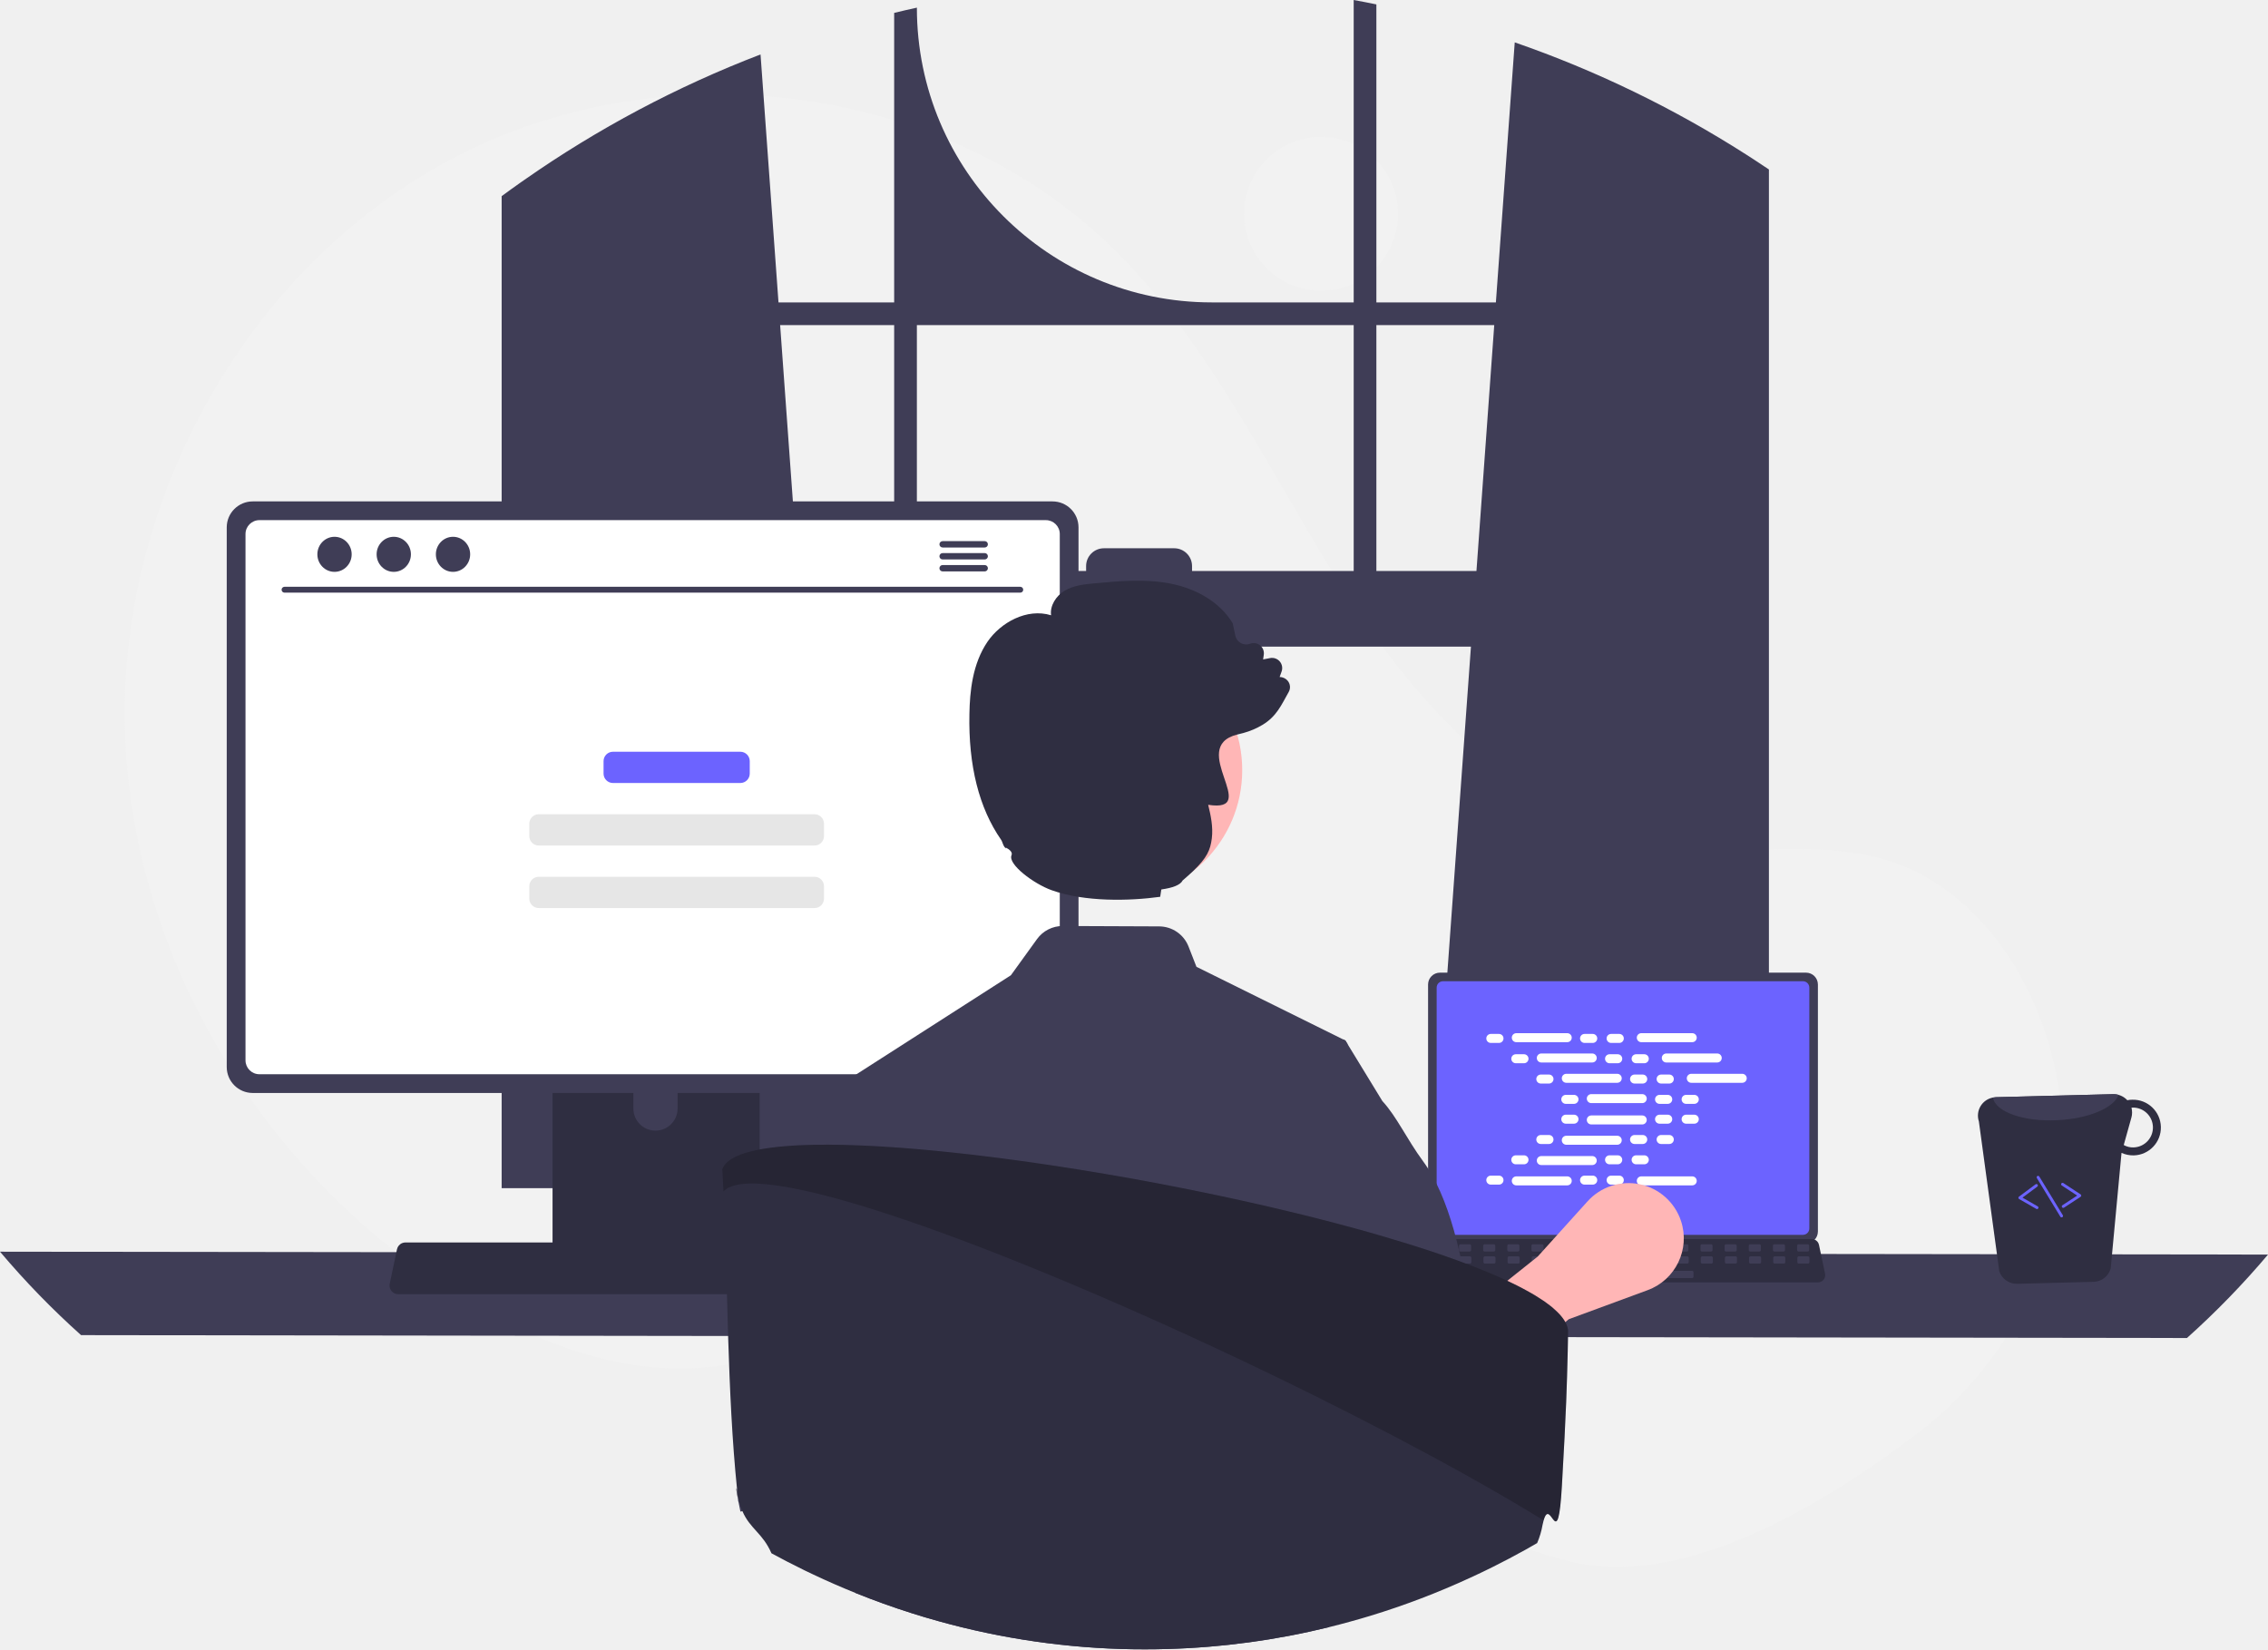
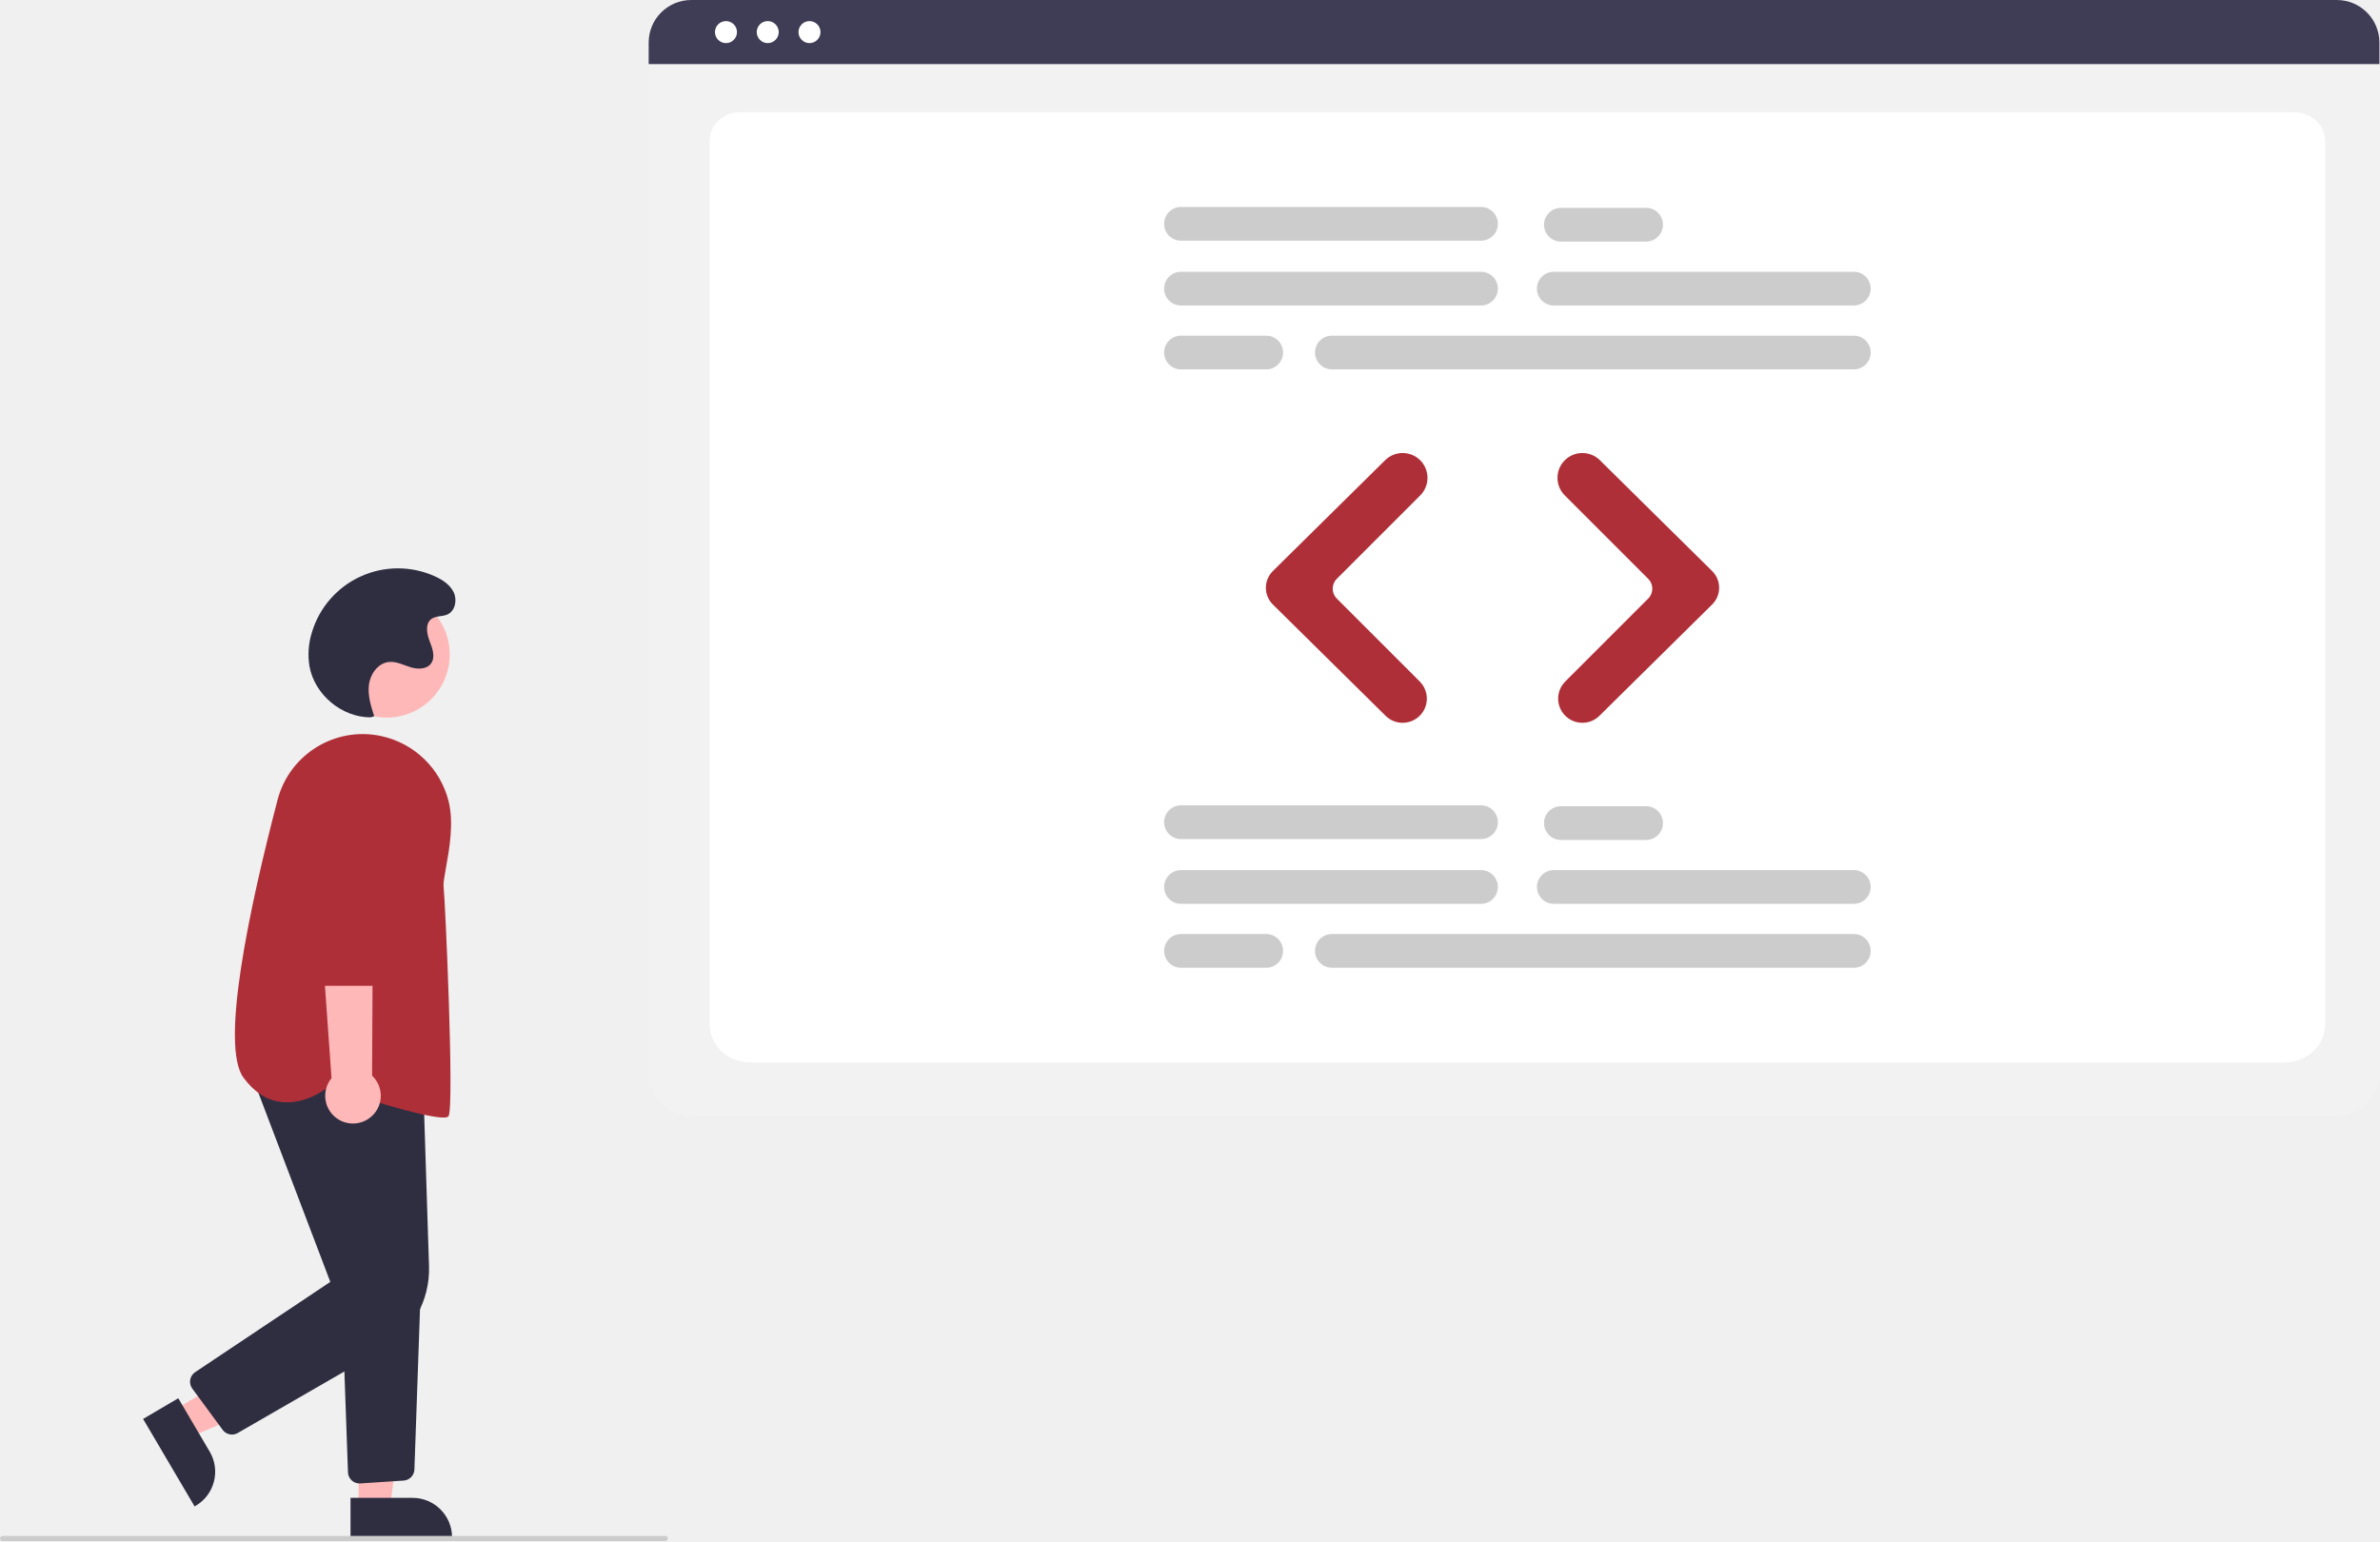
- <svg xmlns="http://www.w3.org/2000/svg" data-name="Layer 1" width="786.82" height="572.258" viewBox="0 0 786.82 572.258">
-   <circle cx="458.321" cy="74.182" r="26.701" fill="#f2f2f2" />
-   <path d="M872.038,661.023c39.688-30.229,58.644-81.025,46.776-129.482q-.442-1.806-.934-3.604c-7.867-28.763-27.332-56.101-55.7-65.291-23.82-7.717-49.82-1.783-74.669-4.851-48.781-6.024-86.601-45.494-113.211-86.819-26.611-41.325-47.062-87.583-82.422-121.724-58.285-56.275-153.362-68.391-225.627-31.76C293.987,254.121,247.955,335.391,249.918,416.386c1.963,80.995,50.046,158.432,119.875,199.517,25.652,15.093,55.321,25.785,84.848,22.044,25.62-3.246,48.899-17.013,74.399-21.1,40.091-6.426,79.927,11.701,114.603,32.824,34.676,21.123,68.17,46.16,107.574,55.952C789.478,715.131,836.881,687.801,872.038,661.023Z" transform="translate(-206.59 -163.8711)" fill="#f2f2f2" />
-   <path d="M815.016,219.191c-.87-.58-1.75-1.13-2.62-1.69a380.24,380.24,0,0,0-80.31-38.93l-6.54,90.22h-41.46v-103.39c-2.61-.54-5.24-1.05-7.87-1.53v104.92H626.946A102.27,102.27,0,0,1,524.676,166.521v-0c-2.64.57-5.26,1.18-7.88,1.83v100.44h-40.13l-6.23-86.03a380.858,380.858,0,0,0-81.94,43.53c-.44.3-.88.61-1.31.91-2.21,1.55-4.39,3.13-6.56,4.73v344.19h118.27l-2.09-28.95-11.5-158.95h231.59l-11.5,158.95-2.09,28.95h116.96v-353.45Q817.656,220.901,815.016,219.191Zm-298.22,142.78h-33.39l-6.17-85.3h39.56Zm159.42,0h-56.08v-1.69a6.18,6.18,0,0,0-6.19-6.18h-24.38a6.178,6.178,0,0,0-6.18,6.18v1.69h-58.71v-85.3h151.54Zm7.87,0v-85.3h40.89l-6.17,85.3Z" transform="translate(-206.59 -163.8711)" fill="#3f3d56" />
-   <path d="M206.59,598.162a289.003,289.003,0,0,0,28.12,28.95l730.58,1a289.003,289.003,0,0,0,28.12-28.95Z" transform="translate(-206.59 -163.8711)" fill="#3f3d56" />
-   <path d="M702.02,505.462v85.704a4.122,4.122,0,0,0,4.119,4.119H833.143a4.122,4.122,0,0,0,4.119-4.119v-85.704a4.124,4.124,0,0,0-4.119-4.115H706.139A4.124,4.124,0,0,0,702.02,505.462Z" transform="translate(-206.59 -163.8711)" fill="#3f3d56" />
-   <path d="M704.999,506.529V590.109a2.205,2.205,0,0,0,2.201,2.201H832.086a2.205,2.205,0,0,0,2.201-2.201V506.529a2.206,2.206,0,0,0-2.201-2.206H707.201A2.206,2.206,0,0,0,704.999,506.529Z" transform="translate(-206.59 -163.8711)" fill="#6c63ff" />
-   <path d="M699.364,607.881a2.47,2.47,0,0,0,1.943.93H837.299a2.502,2.502,0,0,0,2.446-3.016l-2.111-10.027a2.507,2.507,0,0,0-1.558-1.818,2.425,2.425,0,0,0-.888-.168H703.41a2.424,2.424,0,0,0-.888.168,2.507,2.507,0,0,0-1.558,1.818l-2.111,10.027A2.501,2.501,0,0,0,699.364,607.881Z" transform="translate(-206.59 -163.8711)" fill="#2f2e41" />
-   <rect x="830.034" y="595.588" width="4.188" height="2.513" rx="0.488" transform="translate(1457.666 1029.819) rotate(-180)" fill="#3f3d56" />
-   <rect x="821.657" y="595.588" width="4.188" height="2.513" rx="0.488" transform="translate(1440.912 1029.819) rotate(-180)" fill="#3f3d56" />
-   <rect x="813.28" y="595.588" width="4.188" height="2.513" rx="0.488" transform="translate(1424.158 1029.819) rotate(-180)" fill="#3f3d56" />
-   <rect x="804.903" y="595.588" width="4.188" height="2.513" rx="0.488" transform="translate(1407.404 1029.819) rotate(-180)" fill="#3f3d56" />
-   <rect x="796.526" y="595.588" width="4.188" height="2.513" rx="0.488" transform="translate(1390.65 1029.819) rotate(-180)" fill="#3f3d56" />
-   <rect x="788.149" y="595.588" width="4.188" height="2.513" rx="0.488" transform="translate(1373.896 1029.819) rotate(-180)" fill="#3f3d56" />
-   <rect x="779.772" y="595.588" width="4.188" height="2.513" rx="0.488" transform="translate(1357.142 1029.819) rotate(-180)" fill="#3f3d56" />
-   <rect x="771.395" y="595.588" width="4.188" height="2.513" rx="0.488" transform="translate(1340.388 1029.819) rotate(-180)" fill="#3f3d56" />
-   <rect x="763.018" y="595.588" width="4.188" height="2.513" rx="0.488" transform="translate(1323.634 1029.819) rotate(-180)" fill="#3f3d56" />
-   <rect x="754.641" y="595.588" width="4.188" height="2.513" rx="0.488" transform="translate(1306.88 1029.819) rotate(-180)" fill="#3f3d56" />
-   <rect x="746.264" y="595.588" width="4.188" height="2.513" rx="0.488" transform="translate(1290.126 1029.819) rotate(-180)" fill="#3f3d56" />
-   <rect x="737.887" y="595.588" width="4.188" height="2.513" rx="0.488" transform="translate(1273.372 1029.819) rotate(-180)" fill="#3f3d56" />
-   <rect x="729.51" y="595.588" width="4.188" height="2.513" rx="0.488" transform="translate(1256.618 1029.819) rotate(-180)" fill="#3f3d56" />
-   <rect x="721.133" y="595.588" width="4.188" height="2.513" rx="0.488" transform="translate(1239.865 1029.819) rotate(-180)" fill="#3f3d56" />
-   <rect x="712.756" y="595.588" width="4.188" height="2.513" rx="0.488" transform="translate(1223.111 1029.819) rotate(-180)" fill="#3f3d56" />
-   <rect x="704.379" y="595.588" width="4.188" height="2.513" rx="0.488" transform="translate(1206.357 1029.819) rotate(-180)" fill="#3f3d56" />
-   <rect x="830.133" y="599.777" width="4.188" height="2.513" rx="0.488" transform="translate(1457.864 1038.196) rotate(-180)" fill="#3f3d56" />
-   <rect x="821.756" y="599.777" width="4.188" height="2.513" rx="0.488" transform="translate(1441.11 1038.196) rotate(-180)" fill="#3f3d56" />
-   <rect x="813.379" y="599.777" width="4.188" height="2.513" rx="0.488" transform="translate(1424.356 1038.196) rotate(-180)" fill="#3f3d56" />
-   <rect x="805.002" y="599.777" width="4.188" height="2.513" rx="0.488" transform="translate(1407.602 1038.196) rotate(-180)" fill="#3f3d56" />
-   <rect x="796.625" y="599.777" width="4.188" height="2.513" rx="0.488" transform="translate(1390.848 1038.196) rotate(-180)" fill="#3f3d56" />
-   <rect x="788.248" y="599.777" width="4.188" height="2.513" rx="0.488" transform="translate(1374.094 1038.196) rotate(-180)" fill="#3f3d56" />
-   <rect x="779.871" y="599.777" width="4.188" height="2.513" rx="0.488" transform="translate(1357.34 1038.196) rotate(-180)" fill="#3f3d56" />
-   <rect x="771.494" y="599.777" width="4.188" height="2.513" rx="0.488" transform="translate(1340.586 1038.196) rotate(-180)" fill="#3f3d56" />
-   <rect x="763.117" y="599.777" width="4.188" height="2.513" rx="0.488" transform="translate(1323.832 1038.196) rotate(-180)" fill="#3f3d56" />
-   <rect x="754.74" y="599.777" width="4.188" height="2.513" rx="0.488" transform="translate(1307.078 1038.196) rotate(-180)" fill="#3f3d56" />
-   <rect x="746.363" y="599.777" width="4.188" height="2.513" rx="0.488" transform="translate(1290.324 1038.196) rotate(-180)" fill="#3f3d56" />
-   <rect x="737.986" y="599.777" width="4.188" height="2.513" rx="0.488" transform="translate(1273.57 1038.196) rotate(-180)" fill="#3f3d56" />
-   <rect x="729.609" y="599.777" width="4.188" height="2.513" rx="0.488" transform="translate(1256.816 1038.196) rotate(-180)" fill="#3f3d56" />
-   <rect x="721.232" y="599.777" width="4.188" height="2.513" rx="0.488" transform="translate(1240.062 1038.196) rotate(-180)" fill="#3f3d56" />
-   <rect x="712.855" y="599.777" width="4.188" height="2.513" rx="0.488" transform="translate(1223.309 1038.196) rotate(-180)" fill="#3f3d56" />
-   <rect x="704.478" y="599.777" width="4.188" height="2.513" rx="0.488" transform="translate(1206.555 1038.196) rotate(-180)" fill="#3f3d56" />
-   <rect x="760.604" y="604.803" width="33.508" height="2.513" rx="0.488" transform="translate(1348.126 1048.248) rotate(-180)" fill="#3f3d56" />
-   <rect x="515.631" y="358.737" width="5.966" height="3.122" rx="1.561" fill="#fff" />
-   <rect x="548.154" y="358.737" width="5.966" height="3.122" rx="1.561" fill="#fff" />
-   <rect x="557.369" y="358.737" width="5.966" height="3.122" rx="1.561" fill="#fff" />
-   <rect x="524.477" y="358.477" width="20.796" height="3.122" rx="1.561" fill="#fff" />
-   <rect x="567.841" y="358.477" width="20.796" height="3.122" rx="1.561" fill="#fff" />
-   <rect x="524.304" y="365.784" width="5.966" height="3.122" rx="1.561" fill="#fff" />
-   <rect x="556.827" y="365.784" width="5.966" height="3.122" rx="1.561" fill="#fff" />
-   <rect x="566.042" y="365.784" width="5.966" height="3.122" rx="1.561" fill="#fff" />
-   <rect x="533.15" y="365.523" width="20.796" height="3.122" rx="1.561" fill="#fff" />
-   <rect x="576.514" y="365.523" width="20.796" height="3.122" rx="1.561" fill="#fff" />
-   <rect x="532.977" y="372.83" width="5.966" height="3.122" rx="1.561" fill="#fff" />
-   <rect x="565.5" y="372.83" width="5.966" height="3.122" rx="1.561" fill="#fff" />
-   <rect x="574.715" y="372.83" width="5.966" height="3.122" rx="1.561" fill="#fff" />
-   <rect x="541.823" y="372.57" width="20.796" height="3.122" rx="1.561" fill="#fff" />
-   <rect x="585.187" y="372.57" width="20.796" height="3.122" rx="1.561" fill="#fff" />
-   <rect x="541.649" y="379.877" width="5.966" height="3.122" rx="1.561" fill="#fff" />
-   <rect x="574.172" y="379.877" width="5.966" height="3.122" rx="1.561" fill="#fff" />
-   <rect x="583.387" y="379.877" width="5.966" height="3.122" rx="1.561" fill="#fff" />
-   <rect x="550.496" y="379.617" width="20.796" height="3.122" rx="1.561" fill="#fff" />
-   <rect x="548.154" y="407.898" width="5.966" height="3.122" rx="1.561" fill="#fff" />
-   <rect x="557.369" y="407.898" width="5.966" height="3.122" rx="1.561" fill="#fff" />
-   <rect x="567.841" y="408.158" width="20.796" height="3.122" rx="1.561" fill="#fff" />
-   <rect x="515.631" y="407.898" width="5.966" height="3.122" rx="1.561" fill="#fff" />
-   <rect x="524.477" y="408.158" width="20.796" height="3.122" rx="1.561" fill="#fff" />
-   <rect x="524.304" y="400.851" width="5.966" height="3.122" rx="1.561" fill="#fff" />
-   <rect x="556.827" y="400.851" width="5.966" height="3.122" rx="1.561" fill="#fff" />
-   <rect x="566.042" y="400.851" width="5.966" height="3.122" rx="1.561" fill="#fff" />
-   <rect x="533.15" y="401.111" width="20.796" height="3.122" rx="1.561" fill="#fff" />
-   <rect x="532.977" y="393.804" width="5.966" height="3.122" rx="1.561" fill="#fff" />
-   <rect x="565.5" y="393.804" width="5.966" height="3.122" rx="1.561" fill="#fff" />
-   <rect x="574.715" y="393.804" width="5.966" height="3.122" rx="1.561" fill="#fff" />
-   <rect x="541.823" y="394.064" width="20.796" height="3.122" rx="1.561" fill="#fff" />
-   <rect x="541.649" y="386.758" width="5.966" height="3.122" rx="1.561" fill="#fff" />
-   <rect x="574.172" y="386.758" width="5.966" height="3.122" rx="1.561" fill="#fff" />
-   <rect x="583.387" y="386.758" width="5.966" height="3.122" rx="1.561" fill="#fff" />
-   <rect x="550.496" y="387.018" width="20.796" height="3.122" rx="1.561" fill="#fff" />
-   <path d="M711.507,654.353l-13.35-21.102,41.902-33.403,17.295-19.161a19.161,19.161,0,0,1,32.418,6.828h0a19.161,19.161,0,0,1-11.57,23.991l-27.349,10.075Z" transform="translate(-206.59 -163.8711)" fill="#ffb6b6" />
-   <path d="M398.28,501.352v102.56h71.85v-102.56a3.448,3.448,0,0,0-2.43-3.3,3.175,3.175,0,0,0-1.03-.16H401.75A3.463,3.463,0,0,0,398.28,501.352Zm28.04,35.24a7.67,7.67,0,0,1,15.34,0v11.9a7.67,7.67,0,0,1-15.34,0Z" transform="translate(-206.59 -163.8711)" fill="#2f2e41" />
-   <path d="M398.06,600.632v9.89a1.946,1.946,0,0,0,1.93,1.94h68.43a1.94,1.94,0,0,0,1.93-1.94v-9.89Z" transform="translate(-206.59 -163.8711)" fill="#3f3d56" />
-   <path d="M285.25,346.832V534.092a9.007,9.007,0,0,0,9,9h277.5a9.007,9.007,0,0,0,9-9V346.832a9.011,9.011,0,0,0-9-8.99H294.25A9.012,9.012,0,0,0,285.25,346.832Z" transform="translate(-206.59 -163.8711)" fill="#3f3d56" />
-   <path d="M291.76,349.162v182.62a4.818,4.818,0,0,0,4.81,4.81H569.44a4.818,4.818,0,0,0,4.81-4.81v-182.62a4.82,4.82,0,0,0-4.81-4.82H296.57A4.821,4.821,0,0,0,291.76,349.162Z" transform="translate(-206.59 -163.8711)" fill="#fff" />
-   <path d="M342.4,611.792a2.948,2.948,0,0,0,2.32,1.11h162.34a2.987,2.987,0,0,0,2.92-3.6l-2.52-11.97a2.993,2.993,0,0,0-1.86-2.17,2.895,2.895,0,0,0-1.06-.2H347.23a2.894,2.894,0,0,0-1.06.2,2.992,2.992,0,0,0-1.86,2.17l-2.52,11.97A2.985,2.985,0,0,0,342.4,611.792Z" transform="translate(-206.59 -163.8711)" fill="#2f2e41" />
-   <path d="M560.585,369.499H305.261a1.016,1.016,0,0,1,0-2.031H560.585a1.016,1.016,0,0,1,0,2.031Z" transform="translate(-206.59 -163.8711)" fill="#3f3d56" />
-   <ellipse cx="116.051" cy="192.33" rx="5.95" ry="6.083" fill="#3f3d56" />
-   <ellipse cx="136.607" cy="192.33" rx="5.95" ry="6.083" fill="#3f3d56" />
-   <ellipse cx="157.163" cy="192.33" rx="5.95" ry="6.083" fill="#3f3d56" />
-   <path d="M548.206,351.622h-14.6a1.105,1.105,0,0,0,0,2.21h14.6a1.105,1.105,0,0,0,0-2.21Z" transform="translate(-206.59 -163.8711)" fill="#3f3d56" />
-   <path d="M548.206,355.772h-14.6a1.105,1.105,0,0,0,0,2.21h14.6a1.105,1.105,0,0,0,0-2.21Z" transform="translate(-206.59 -163.8711)" fill="#3f3d56" />
-   <path d="M548.206,359.922h-14.6a1.105,1.105,0,0,0,0,2.21h14.6a1.105,1.105,0,0,0,0-2.21Z" transform="translate(-206.59 -163.8711)" fill="#3f3d56" />
-   <path d="M900.186,604.972a6.416,6.416,0,0,0,6.183,4.331l26.492-.682a6.329,6.329,0,0,0,5.981-4.657l3.749-40.087a9.794,9.794,0,0,0,4.238.871,9.661,9.661,0,1,0-.485-19.317,8.184,8.184,0,0,0-1.736.181,6.548,6.548,0,0,0-4.874-2.103l-40.751,1.052a5.853,5.853,0,0,0-1.005.125,6.365,6.365,0,0,0-4.873,8.265Zm43.173-43.817,2.668-9.553a6.506,6.506,0,0,0,.02-3.375c.129-0.0.244-.062.373-.062a6.91,6.91,0,0,1,.324,13.817A6.505,6.505,0,0,1,943.359,561.156Z" transform="translate(-206.59 -163.8711)" fill="#2f2e41" />
-   <path d="M897.978,544.686c.868,4.964,10.629,8.454,22.366,7.847,10.793-.497,19.617-4.287,21.234-8.778a6.025,6.025,0,0,0-1.844-.246l-40.751,1.052A5.853,5.853,0,0,0,897.978,544.686Z" transform="translate(-206.59 -163.8711)" fill="#3f3d56" />
-   <path d="M922.494,582.944a.497.497,0,0,0,.151-.066l5.753-3.766a.499.499,0,0,0,0-.836l-5.98-3.917a.5.5,0,1,0-.548.836l5.341,3.498-5.114,3.348a.5.5,0,0,0,.396.903Z" transform="translate(-206.59 -163.8711)" fill="#6c63ff" />
-   <path d="M913.408,583.363a.5.5,0,0,0,.126-.918l-5.303-3.04,5.126-3.807a.5.5,0,1,0-.596-.802l-5.739,4.263a.5.5,0,0,0,.049.835l5.965,3.42A.5.5,0,0,0,913.408,583.363Z" transform="translate(-206.59 -163.8711)" fill="#6c63ff" />
-   <path d="M921.922,586.244a.482.482,0,0,0,.137-.058.5.5,0,0,0,.168-.687l-8.155-13.408a.5.5,0,0,0-.854.521l8.155,13.408A.5.5,0,0,0,921.922,586.244Z" transform="translate(-206.59 -163.8711)" fill="#6c63ff" />
-   <rect x="209.385" y="260.827" width="50.719" height="10.846" rx="3.264" fill="#6c63ff" />
-   <rect x="183.626" y="282.519" width="102.236" height="10.846" rx="3.264" fill="#e6e6e6" />
-   <rect x="183.626" y="304.21" width="102.236" height="10.846" rx="3.264" fill="#e6e6e6" />
-   <path d="M497.301,540.717l.217.684.011.023,6.525,19.838,7.506,22.861,14.123,42.961.137,6.673v.023l1.049,53.684-2.909,7.278,3.274,11.932s-1.506-18.037-9.582-7.679c-4.574,5.886-9.925,11.91-14.317,17.556q9.6,3.884,19.507,7.027c1.426.456,2.863.89,4.301,1.323q.462.137.924.274a266.863,266.863,0,0,0,67.351,10.826c1.186.034,2.35.057,3.479.08.399.011.787.023,1.175.023,1.278.011,2.544.023,3.822.023q3.867,0,7.7-.114a266.853,266.853,0,0,0,56.091-7.586c-.125-7.586-.468-16.45-.958-25.918-.228-4.643-5.35-9.674-5.658-14.533-.217-3.65,4.381-7.084,4.141-10.792-1.551-22.827-3.491-14.064-4.928-30.229q-.222-2.379-.411-4.552c-.924-10.381-1.563-16.872-1.563-16.872l6.137-38.683,9.639-60.734-.742-1.221-.833-.411-50.844-25.165-2.761-7.073a10.979,10.979,0,0,0-10.141-6.947l-33.493-.137a10.931,10.931,0,0,0-8.909,4.529l-9.069,12.56Z" transform="translate(-206.59 -163.8711)" fill="#3f3d56" />
-   <path d="M533.407,617.525,525.82,633.758l-5.179,11.088-8.909,46.646-4.46,4.734L503.45,679.467l-39.998,8.881c-1.312-7.29-.351.247-1.161-7.75.228-.228.468-.456.707-.685.639-.593,1.175-1.152,1.164-1.688-.456-27.584.913-74.526,12.343-102.966a60.053,60.053,0,0,1,7.027-13.107c.228-.308.445-.616.662-.924,5.27-7.381,8.601-14.647,13.324-19.815v-.011a.53.53,0,0,0,.08-.08.157.157,0,0,0,.046-.034l32.443-17.203,1.392,39.105.992,28.109Z" transform="translate(-206.59 -163.8711)" fill="#3f3d56" />
-   <path d="M650.391,622.135l9.476,20.275,3.307,7.061,8.907,46.642,4.446,4.723,3.83-16.755,1.8-.369,32.459-6.722,9.461,30.046a17.984,17.984,0,0,0-3.261-22.506c-.646-.585-1.184-1.154-1.169-1.692.538-32.443-1.446-91.684-19.367-116.066-5.692-7.738-9.107-15.445-14.076-20.829-.015-.015-.015-.031-.031-.031L674.081,526.114l-.738-1.215-.831-.415Z" transform="translate(-206.59 -163.8711)" fill="#3f3d56" />
-   <circle id="a657ec4b-47ce-4d2a-9c58-81a811696ca9" data-name="Ellipse 5" cx="386.397" cy="267.201" r="44.558" fill="#ffb6b6" />
-   <path d="M653.212,399.948a3.759,3.759,0,0,0-2.69-1.19l.67-1.86a3.528,3.528,0,0,0-3.96-4.7l-2.44.47.23-1.63a3.534,3.534,0,0,0-4.73-3.82,3.766,3.766,0,0,1-3.24-.23,3.846,3.846,0,0,1-1.92-2.61l-.85-4.1-.09-.22c-4.14-6.9-12.1-11.92-21.84-13.76-8.67-1.65-17.56-.81-26.13-.02-3.4.32-7.24.68-10.44,2.64-2.72,1.68-5.02,5.04-4.55,8.43-8.45-2.59-17.51,2.58-22,9.1-5.32,7.76-6.19,17.48-6.33,25.08-.38,17.98,3.33,32.69,11,43.73.56.8.7,2.47,1.81,3.03l-.23-.37c1.24.62,2.5,1.62,2.03,2.69-1.35,3.08,7.62,9.89,13.94,12.14,11.53,4.11,26.86,3.76,37.64,2.28l.38-2.55c3.89-.53,6.63-1.54,7.4-3.12,1.36-1.16,2.52-2.2,3.53-3.16l.01-.01c.02-.02.06-.05.08-.07,4.87-4.67,6-7.33,6.51-11.38.49-3.97-.38-8-1.27-11.63,18.74,2.9-7.38-19.96,10.08-24.38a5.434,5.434,0,0,1,.61-.15c.51-.12,1.02-.24,1.51-.38a26.448,26.448,0,0,0,6.72-2.87c4.88-2.97,6.49-6.91,9.01-11.35A3.427,3.427,0,0,0,653.212,399.948Z" transform="translate(-206.59 -163.8711)" fill="#2f2e41" />
-   <path d="M750.582,625.308c-.01,1.75-.03,4.2-.11,7.23q-.015.63-.03,1.29c-.13,5.57-.26,10.24-.47,15.43-.01.36-.02.71-.04,1.07-.28,7.24-.72,15.67-1.48,29.02-1.41,24.66-3.87,3.39-6.34,12.04-.12.43-.25.94-.37,1.54a27.916,27.916,0,0,1-1.88,6.33c-1.31.78-2.66,1.53-3.99,2.28-3.79,2.11-7.64,4.14-11.52,6.07-2.18,1.08-4.37,2.14-6.57,3.16-.35.16-.69.32-1.03.47a270.887,270.887,0,0,1-34.75,13.26c-2.32.7-4.63,1.38-6.97,2.01-2.44.68-4.88,1.32-7.35,1.92a266.893,266.893,0,0,1-56.09,7.59c-2.55.08-5.12.11-7.7.11-1.28,0-2.54-.01-3.82-.02-.39,0-.78-.01-1.17-.02-1.13-.03-2.3-.05-3.48-.08a266.663,266.663,0,0,1-67.35-10.83l-.93-.27c-1.44-.44-2.87-.87-4.3-1.33q-9.9-3.135-19.51-7.02-7.335-2.955-14.5-6.34a.339.339,0,0,1-.12-.06c-1-.46-2.01-.94-3.01-1.43-.13-.07-.27-.14-.41-.21q-5.595-2.73-11.07-5.72c-3.07-7.05-7.39-8.4-10.07-14.6a25.874,25.874,0,0,1-1.68-5.74c0-.02-.01-.04-.01-.07.28,3.72-1.19-6.6-.01-.04-.01-.12-.02-.25-.03-.4-.03-.36-.07-.8-.13-1.35-3.43-33.49-3.21-71.79-4.7-103.35q-.15-3.06-.31-5.86c-.03-.62-.07-1.23-.11-1.83.07-.18.15-.37.24-.55a1.002,1.002,0,0,1,.07-.15,1.623,1.623,0,0,1,.1-.18c.02-.03.05-.07.07-.1a.917.917,0,0,1,.05-.1c.09-.14.19-.29.3-.43.05-.06.09-.11.14-.16a.808.808,0,0,1,.12-.14.637.637,0,0,1,.11-.13c.04-.04.08-.09.13-.14a.302.302,0,0,1,.08-.08,2.033,2.033,0,0,1,.26-.25,9.624,9.624,0,0,1,1.14-.9c.14-.09.29-.18.43-.28a19.135,19.135,0,0,1,3.17-1.52c.38-.14.76-.27,1.17-.41.15-.04.29-.09.44-.14.22-.07.44-.14.67-.19,1.14-.34,2.37-.63,3.7-.9.16-.03.33-.06.5-.1.24-.05.49-.09.74-.13.34-.06.69-.12,1.04-.18,2.97-.47,6.34-.82,10.06-1.05q.525-.03,1.05-.06c.41-.02.82-.04,1.24-.06.35-.02.71-.03,1.07-.04.35-.02.71-.03,1.08-.04,1.01-.03,2.05-.06,3.11-.08,3.02-.06,6.2-.04,9.54.03,1.55.04,3.13.08,4.75.15.11,0,.21.01.31.01,1.41.05,2.83.11,4.29.19,1.02.05,2.05.1,3.08.16.97.06,1.95.12,2.94.19.77.04,1.54.1,2.32.15.66.05,1.32.1,1.98.14l.9.06c.49.04.98.07,1.48.12,1.1.09,2.2.18,3.32.27,1.11.1,2.24.2,3.37.3s2.27.21,3.41.32c.12.01.23.02.34.03,1.04.11,2.08.21,3.13.32.24.02.49.04.73.07,1.001.101,2.022.218,3.032.326.31.033.618.066.929.1.791.086,1.572.161,2.368.254,1.05.12,2.12.23,3.16.37.81.09,1.62.18,2.43.28,1.27.15,2.56.31,3.85.48.49.06.98.12,1.47.19,3.68.46,7.4.97,11.18,1.5,5.73.81,11.55,1.69,17.41,2.64q8.805,1.425,17.71,3.01c1.5.27,3,.54,4.51.82q1.02.195,2.04.39c1.16.21,2.32.43,3.48.65,1.16.22,2.32.44,3.48.67,1.38.27,2.77.54,4.15.81,9.09,1.8,18.13,3.72,26.95,5.73,1.45.33,2.9.67,4.34,1q4.32,1.005,8.56,2.04c.78.18,1.55.37,2.32.56,1.92.48,3.84.96,5.73,1.45l.33.09c1.39.34,2.75.69,4.11,1.05q4.815,1.26,9.47,2.55,3.09.855,6.11,1.73c3.01.87,5.96,1.75,8.83,2.64.71.22,1.42.44,2.12.65,2.1.65,4.17,1.31,6.18,1.97,1.6.52,3.16,1.05,4.7,1.58q2.31.795,4.53,1.59c.95.34,1.89.7,2.83,1.04,1.35.5,2.68,1,3.98,1.5.4.15.79.31,1.18.46.25.11.49.2.73.3.47.19.95.37,1.41.56.47.18.93.37,1.39.57.45.18.91.37,1.35.56.45.18.89.37,1.33.57.37.15.73.31,1.08.47.71.31,1.42.62,2.11.94.34.16.68.31,1.02.47l.78.36c.11.06.22.11.33.16.25.12.51.25.76.37.58.27,1.15.56,1.71.83.75.38,1.48.76,2.18,1.13.71.38,1.4.76,2.06,1.13.11.06.21.12.32.18.15.08.3.17.45.25.51.29,1,.59,1.49.88.96.59,1.87,1.17,2.72,1.75.19.13.37.26.56.38.63.45,1.23.89,1.79,1.34,0,.01,0,.01.01.01.19.14.37.29.55.43.15.14.31.26.46.4.52.45,1,.88,1.44,1.32a5.667,5.667,0,0,1,.42.43,1.208,1.208,0,0,1,.16.16c.2.2.38.4.55.6a.553.553,0,0,1,.07.09c.24.28.46.56.67.84.1.14.21.28.3.42.12.17.24.35.34.52.09.14.17.29.25.43a7.257,7.257,0,0,1,.54,1.13,5.241,5.241,0,0,1,.27.82A5.844,5.844,0,0,1,750.582,625.308Z" transform="translate(-206.59 -163.8711)" fill="#2f2e41" />
-   <path d="M750.582,625.308c-.01,1.75-.03,4.2-.11,7.23-.01.42-.03.85-.04,1.29-.1,4.25-.25,9.5-.46,15.43-.01.36-.02.71-.04,1.07-.28,7.24-.72,15.67-1.48,29.02-1.41,24.66-3.87,3.39-6.34,12.04-6.86-4.22-14.38-8.64-22.42-13.18q-2.175-1.23-4.39-2.47c-16.08-8.97-34.04-18.37-52.79-27.68-.74-.37-1.49-.74-2.23-1.1-42.95-21.23-89.83-41.88-127.81-55.66-7.33-2.66-14.33-5.06-20.91-7.17-13.86-4.43-25.84-7.53-35.06-8.87-9.6-1.4-16.23-.9-18.91,1.99q-.15-3.06-.31-5.86-.06-.93-.12-1.83c.062-.165.142-.322.22-.48.011-.023.019-.047.03-.07a1.002,1.002,0,0,1,.07-.15,1.623,1.623,0,0,1,.1-.18,1.06,1.06,0,0,1,.12-.2c.09-.14.19-.29.3-.43a3.483,3.483,0,0,1,.26-.3.637.637,0,0,1,.11-.13c.04-.04.08-.09.13-.14a.302.302,0,0,1,.08-.08,2.033,2.033,0,0,1,.26-.25,9.624,9.624,0,0,1,1.14-.9c.14-.09.29-.18.43-.28a19.135,19.135,0,0,1,3.17-1.52c.38-.14.76-.27,1.17-.41.15-.04.29-.09.44-.14.22-.07.44-.14.67-.19,1.14-.34,2.37-.63,3.7-.9.4-.08.82-.16,1.24-.23.34-.06.69-.12,1.04-.18,2.97-.47,6.34-.82,10.06-1.05q.525-.03,1.05-.06c.41-.02.82-.04,1.24-.06.35-.02.71-.03,1.07-.04.35-.02.71-.03,1.08-.04,1.01-.03,2.05-.06,3.11-.08,3.02-.05,6.2-.03,9.54.04,1.55.03,3.13.08,4.75.15.1,0,.21.01.31.01,1.41.04,2.84.11,4.29.18,1.02.05,2.05.1,3.08.16.97.06,1.95.12,2.94.19.77.04,1.54.1,2.32.15.66.05,1.32.1,1.98.14.79.06,1.58.12,2.38.18,1.1.09,2.2.18,3.32.27,1.11.1,2.24.2,3.37.3s2.27.21,3.41.32c.12.01.23.02.34.03,1.04.11,2.08.21,3.13.32q8.73.885,17.97,2.07,5.52.705,11.18,1.51c5.73.81,11.55,1.69,17.41,2.63q8.805,1.425,17.71,3.01c1.5.27,3,.54,4.51.82q2.76.51,5.52,1.04c1.16.22,2.32.44,3.48.67,1.38.27,2.77.54,4.15.81,9.09,1.8,18.13,3.72,26.95,5.73,1.45.33,2.9.67,4.34,1q4.32,1.005,8.56,2.04c.78.19,1.55.38,2.32.57q2.895.72,5.73,1.44v.01c.11.02.22.05.33.08,1.38.35,2.75.7,4.11,1.06q4.815,1.26,9.47,2.54c2.06.58,4.1,1.15,6.11,1.73,3.01.88,5.96,1.76,8.83,2.64.71.22,1.42.44,2.12.65q3.15.99,6.18,1.97c1.6.52,3.16,1.05,4.7,1.58q2.31.795,4.53,1.59c.96.34,1.9.69,2.83,1.03,1.36.5,2.68,1,3.98,1.51.4.15.79.31,1.18.46.73.28,1.44.57,2.14.86.47.18.93.37,1.39.57.45.18.91.37,1.35.56.45.18.89.37,1.33.57.37.15.73.31,1.08.47.71.31,1.42.62,2.11.94.34.16.68.31,1.02.47l.78.36c.11.06.22.11.33.16.85.4,1.67.8,2.47,1.2.75.38,1.48.76,2.18,1.13.83.44,1.62.87,2.38,1.31.15.08.3.17.45.25.51.29,1,.59,1.49.88.96.59,1.87,1.17,2.72,1.75.84.58,1.62,1.15,2.35,1.72,0,.01,0,.01.01.01.35.28.69.56,1.01.83.52.45,1,.88,1.44,1.32a5.667,5.667,0,0,1,.42.43,1.208,1.208,0,0,1,.16.16c.21.23.42.46.62.69.24.28.46.56.67.84.1.14.21.28.3.42.12.17.24.35.34.52.09.14.17.29.25.43a7.257,7.257,0,0,1,.54,1.13,6.053,6.053,0,0,1,.27.82A5.844,5.844,0,0,1,750.582,625.308Z" transform="translate(-206.59 -163.8711)" opacity="0.2" />
+ <svg xmlns="http://www.w3.org/2000/svg" data-name="Layer 1" width="926.622" height="600.085" viewBox="0 0 926.622 600.085">
+   <circle cx="150.534" cy="254.872" r="24.561" fill="#ffb8b8" />
+   <polygon points="67.543 549.197 73.762 559.763 117.474 540.803 108.295 525.21 67.543 549.197" fill="#ffb8b8" />
+   <path d="M206.096,694.43,218.343,715.237l.001.001A15.386,15.386,0,0,1,212.888,736.302l-.431.254L192.405,702.489Z" transform="translate(-136.6892 -149.9575)" fill="#2f2e41" />
+   <polygon points="139.6 587.26 151.86 587.259 157.692 539.971 139.598 539.972 139.6 587.26" fill="#ffb8b8" />
+   <path d="M273.162,733.215l24.144-.001h.001a15.386,15.386,0,0,1,15.386,15.386v.5l-39.531.001Z" transform="translate(-136.6892 -149.9575)" fill="#2f2e41" />
+   <path d="M227.001,708.567a4.493,4.493,0,0,1-3.624-1.833l-11.824-16.059a4.5,4.5,0,0,1,1.125-6.41l52.614-35.142-31.747-83.475L301.434,571.252l2.287,71.733A36.046,36.046,0,0,1,285.675,675.409l-56.427,32.554A4.486,4.486,0,0,1,227.001,708.567Z" transform="translate(-136.6892 -149.9575)" fill="#2f2e41" />
+   <path d="M276.659,727.617a4.5,4.5,0,0,1-4.489-4.34l-2.488-69.882,30.808-1.623-2.453,70.384a4.487,4.487,0,0,1-4.2,4.333l-16.873,1.118C276.863,727.614,276.761,727.617,276.659,727.617Z" transform="translate(-136.6892 -149.9575)" fill="#2f2e41" />
+   <path d="M309.291,585.129c-7.838,0-35.217-8.816-44.721-11.959-1.422,1.138-9.233,6.979-18.351,5.911-5.626-.66-10.579-3.845-14.721-9.466-9.147-12.414,2.151-65.651,13.239-108.126a34.268,34.268,0,0,1,40.529-24.88h0a34.571,34.571,0,0,1,26.088,25.378c2.088,8.498.292,18.494-1.02,25.794-.616,3.432-1.104,6.143-.937,7.475.644,5.148,4.219,85.892,1.92,89.34C311.071,584.963,310.363,585.129,309.291,585.129Z" transform="translate(-136.6892 -149.9575)" fill="#af2f38" />
+   <path d="M280.616,585.272a10.743,10.743,0,0,0,.942-16.446l.485-97.844-23.045,3.837,6.769,94.97A10.801,10.801,0,0,0,280.616,585.272Z" transform="translate(-136.6892 -149.9575)" fill="#ffb8b8" />
+   <path d="M285.946,533.818H261.124a4.514,4.514,0,0,1-4.5-4.459l-.609-67.292a17.603,17.603,0,1,1,35.204.043L290.446,529.37A4.515,4.515,0,0,1,285.946,533.818Z" transform="translate(-136.6892 -149.9575)" fill="#af2f38" />
+   <path d="M280.969,429.289c-11.245.021-21.854-8.868-23.803-19.943a28.671,28.671,0,0,1,.919-13.014A34.954,34.954,0,0,1,306.021,374.379c3.008,1.361,5.971,3.316,7.349,6.317s.515,7.195-2.498,8.546c-1.969.882-4.44.449-6.187,1.716-2.509,1.819-1.863,5.691-.743,8.581s2.388,6.387.509,8.852c-1.75,2.297-5.249,2.226-8.004,1.361s-5.476-2.313-8.349-2.018c-4.19.43-7.202,4.598-7.759,8.773s.755,8.349,2.05,12.357Z" transform="translate(-136.6892 -149.9575)" fill="#2f2e41" />
+   <path d="M395.689,750.042h-258a1,1,0,1,1,0-2h258a1,1,0,0,1,0,2Z" transform="translate(-136.6892 -149.9575)" fill="#ccc" />
+   <path d="M1046.811,584.505H405.972a16.519,16.519,0,0,1-16.5-16.5V172.852a12.102,12.102,0,0,1,12.088-12.088h649.453a12.311,12.311,0,0,1,12.297,12.297V568.005A16.519,16.519,0,0,1,1046.811,584.505Z" transform="translate(-136.6892 -149.9575)" fill="#f2f2f2" />
+   <path d="M1026.091,563.673H428.846c-8.755,0-15.878-6.67-15.878-14.868v-344.105c0-6.08,5.278-11.027,11.766-11.027H1030.008c6.595,0,11.961,5.028,11.961,11.208V548.805C1041.969,557.003,1034.846,563.673,1026.091,563.673Z" transform="translate(-136.6892 -149.9575)" fill="#fff" />
+   <path d="M1063.081,174.908H389.241v-8.4a16.574,16.574,0,0,1,16.56-16.55H1046.521a16.574,16.574,0,0,1,16.56,16.55Z" transform="translate(-136.6892 -149.9575)" fill="#3f3d56" />
+   <circle cx="282.647" cy="12.5" r="4.283" fill="#fff" />
+   <circle cx="298.906" cy="12.5" r="4.283" fill="#fff" />
+   <circle cx="315.165" cy="12.5" r="4.283" fill="#fff" />
+   <path d="M713.3,268.912H596.492a6.566,6.566,0,0,1,0-13.132H713.3a6.566,6.566,0,1,1,0,13.132Z" transform="translate(-136.6892 -149.9575)" fill="#ccc" />
+   <path d="M858.446,268.912H741.638a6.566,6.566,0,0,1,0-13.132H858.446a6.566,6.566,0,1,1,0,13.132Z" transform="translate(-136.6892 -149.9575)" fill="#ccc" />
+   <path d="M858.446,293.794H655.241a6.566,6.566,0,1,1,0-13.132H858.446a6.566,6.566,0,1,1,0,13.132Z" transform="translate(-136.6892 -149.9575)" fill="#ccc" />
+   <path d="M713.3,243.684H596.492a6.566,6.566,0,0,1,0-13.132H713.3a6.566,6.566,0,1,1,0,13.132Z" transform="translate(-136.6892 -149.9575)" fill="#ccc" />
+   <path d="M777.579,244.03H744.402a6.566,6.566,0,0,1,0-13.132H777.579a6.566,6.566,0,1,1,0,13.132Z" transform="translate(-136.6892 -149.9575)" fill="#ccc" />
+   <path d="M629.668,293.794H596.492a6.566,6.566,0,0,1,0-13.132h33.176a6.566,6.566,0,1,1,0,13.132Z" transform="translate(-136.6892 -149.9575)" fill="#ccc" />
+   <path d="M713.3,501.912H596.492a6.566,6.566,0,0,1,0-13.132H713.3a6.566,6.566,0,1,1,0,13.132Z" transform="translate(-136.6892 -149.9575)" fill="#ccc" />
+   <path d="M858.446,501.912H741.638a6.566,6.566,0,0,1,0-13.132H858.446a6.566,6.566,0,1,1,0,13.132Z" transform="translate(-136.6892 -149.9575)" fill="#ccc" />
+   <path d="M858.446,526.794H655.241a6.566,6.566,0,1,1,0-13.132H858.446a6.566,6.566,0,1,1,0,13.132Z" transform="translate(-136.6892 -149.9575)" fill="#ccc" />
+   <path d="M713.3,476.684H596.492a6.566,6.566,0,0,1,0-13.132H713.3a6.566,6.566,0,1,1,0,13.132Z" transform="translate(-136.6892 -149.9575)" fill="#ccc" />
+   <path d="M777.579,477.03H744.402a6.566,6.566,0,0,1,0-13.132H777.579a6.566,6.566,0,0,1,0,13.132Z" transform="translate(-136.6892 -149.9575)" fill="#ccc" />
+   <path d="M629.668,526.794H596.492a6.566,6.566,0,0,1,0-13.132h33.176a6.566,6.566,0,1,1,0,13.132Z" transform="translate(-136.6892 -149.9575)" fill="#ccc" />
+   <path d="M682.793,431.419a9.397,9.397,0,0,1-6.624-2.71l-43.909-43.359a9.152,9.152,0,0,1,0-13.023l43.731-43.184a9.702,9.702,0,0,1,13.644.043h0a9.689,9.689,0,0,1,0,13.687l-32.496,32.497a5.413,5.413,0,0,0,0,7.647l32.32,32.32a9.418,9.418,0,0,1-6.666,16.084Z" transform="translate(-136.6892 -149.9575)" fill="#af2f38" />
+   <path d="M752.759,431.419a9.418,9.418,0,0,1-6.666-16.084L778.412,383.015a5.413,5.413,0,0,0,0-7.647L745.916,342.872a9.678,9.678,0,0,1,0-13.687h0a9.702,9.702,0,0,1,13.644-.043l43.731,43.184a9.152,9.152,0,0,1,0,13.023l-43.909,43.359A9.399,9.399,0,0,1,752.759,431.419Z" transform="translate(-136.6892 -149.9575)" fill="#af2f38" />
</svg>
